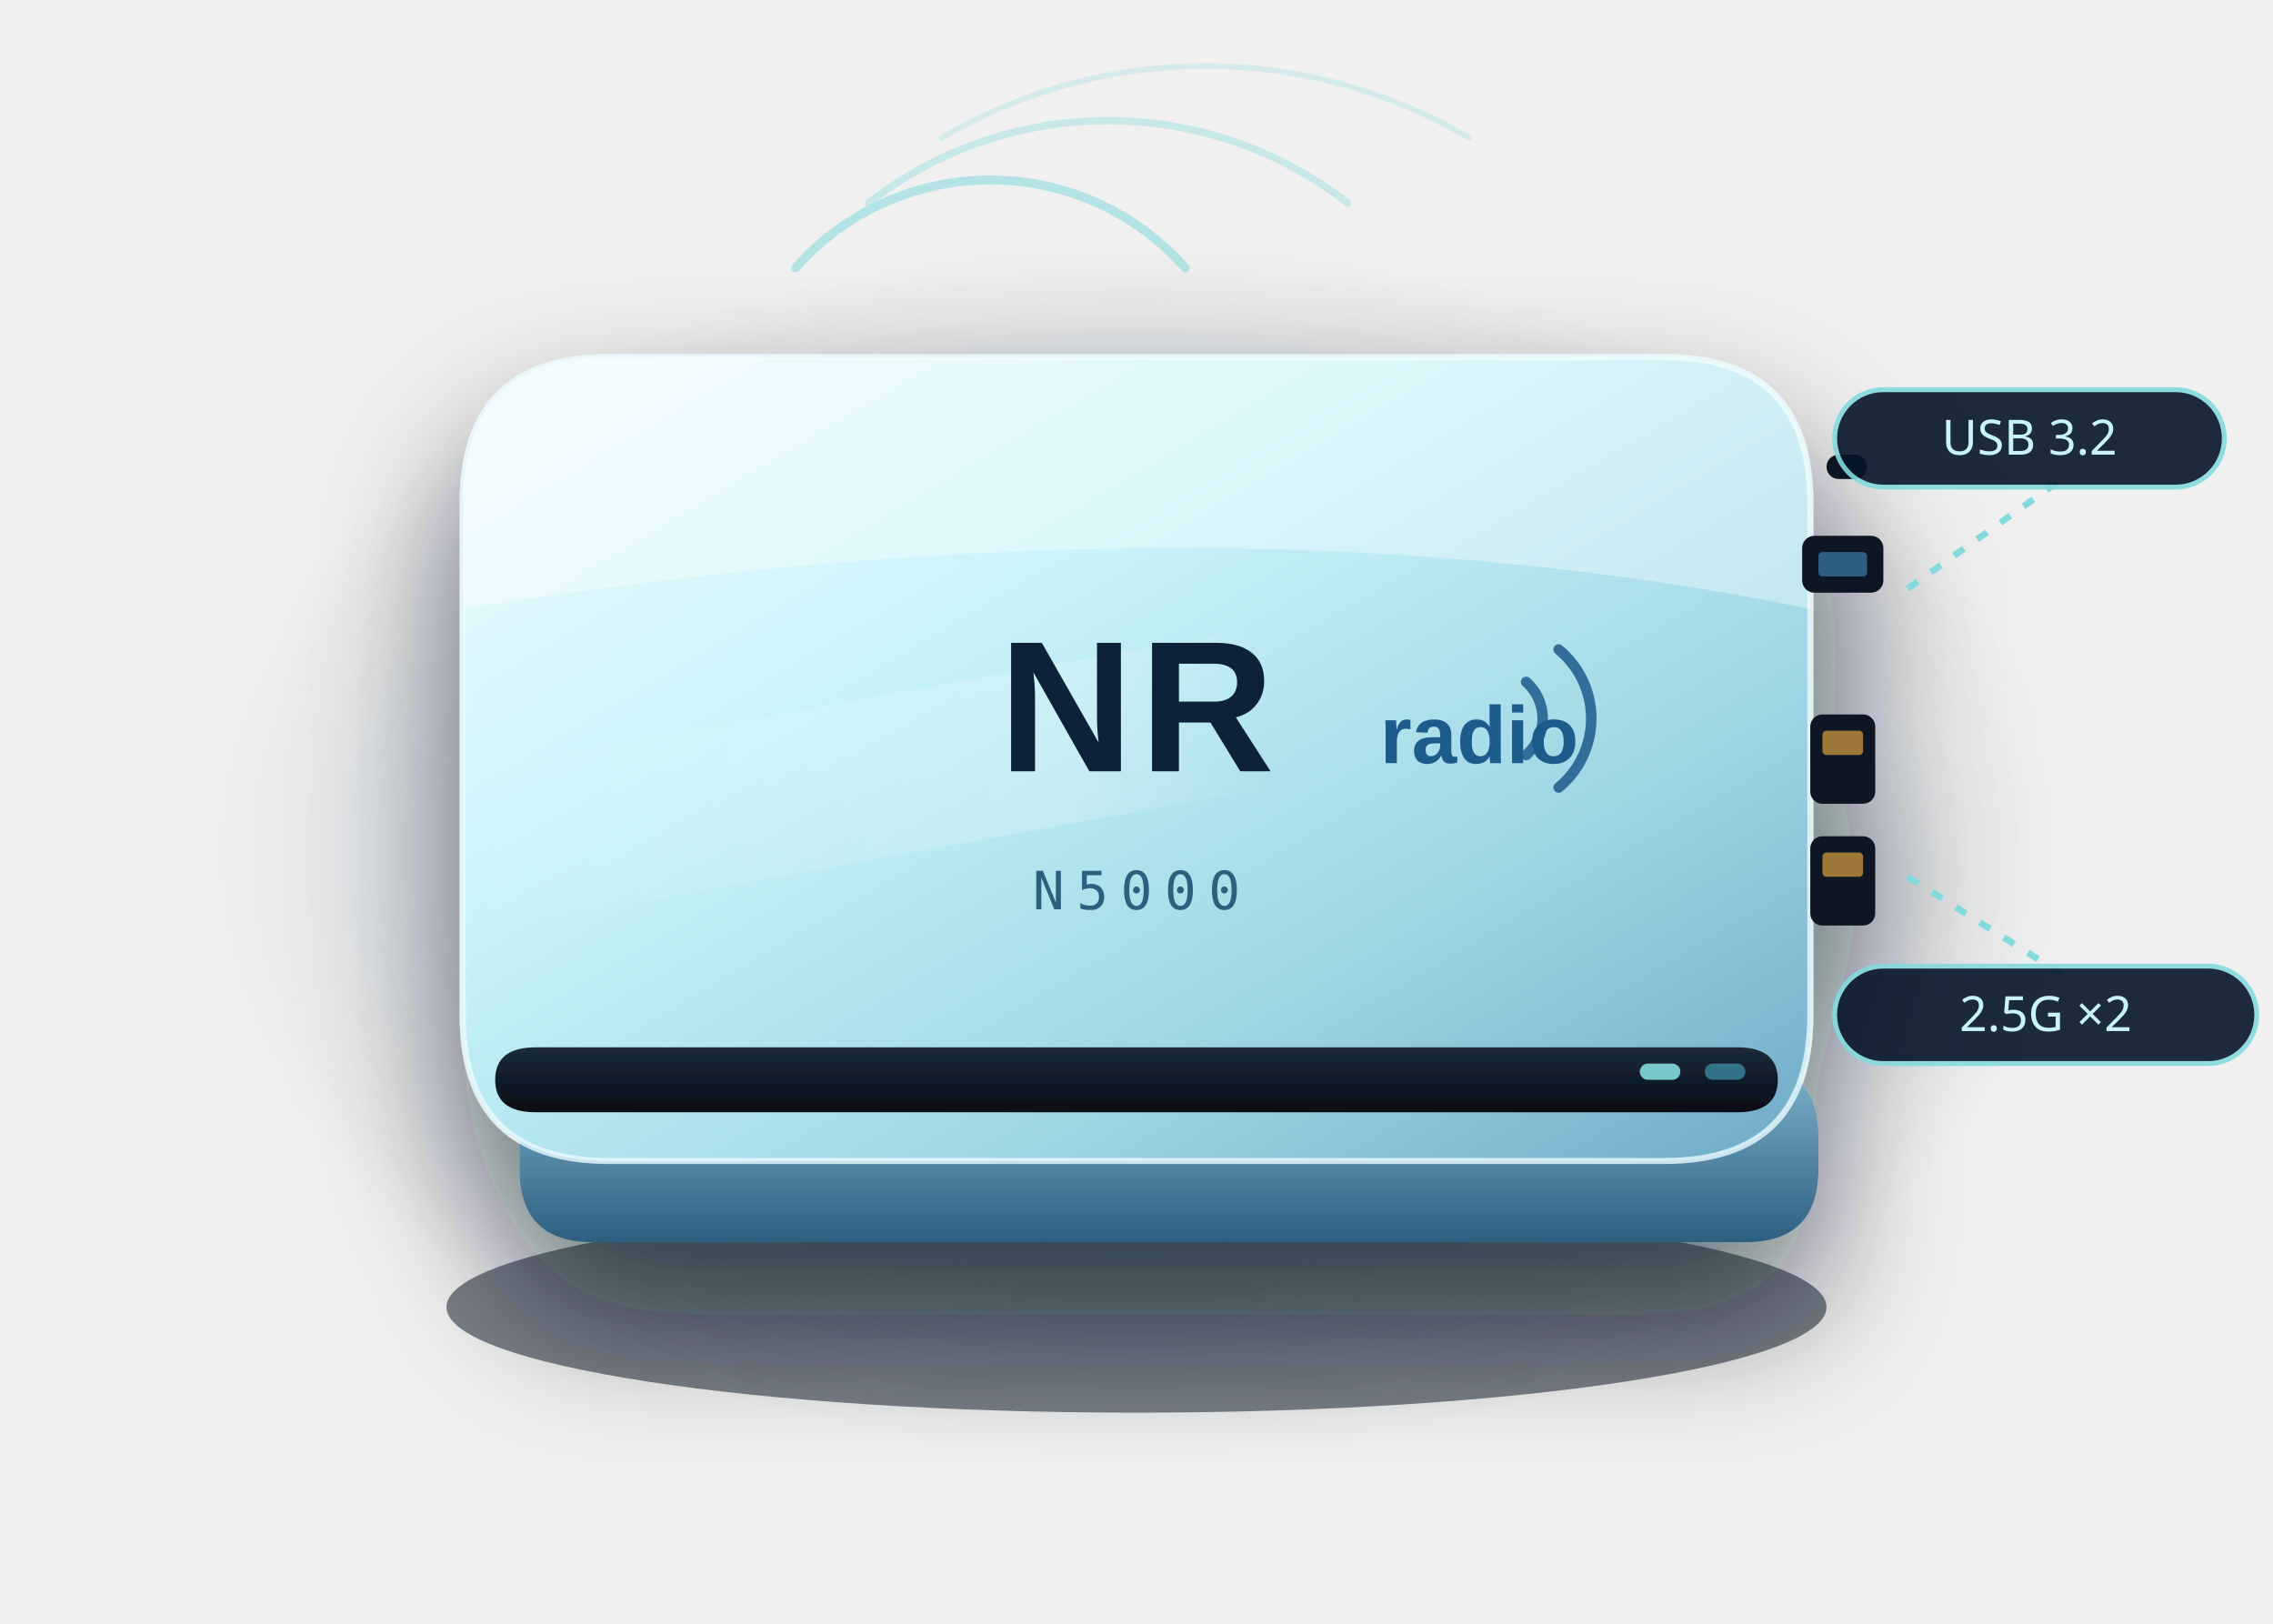
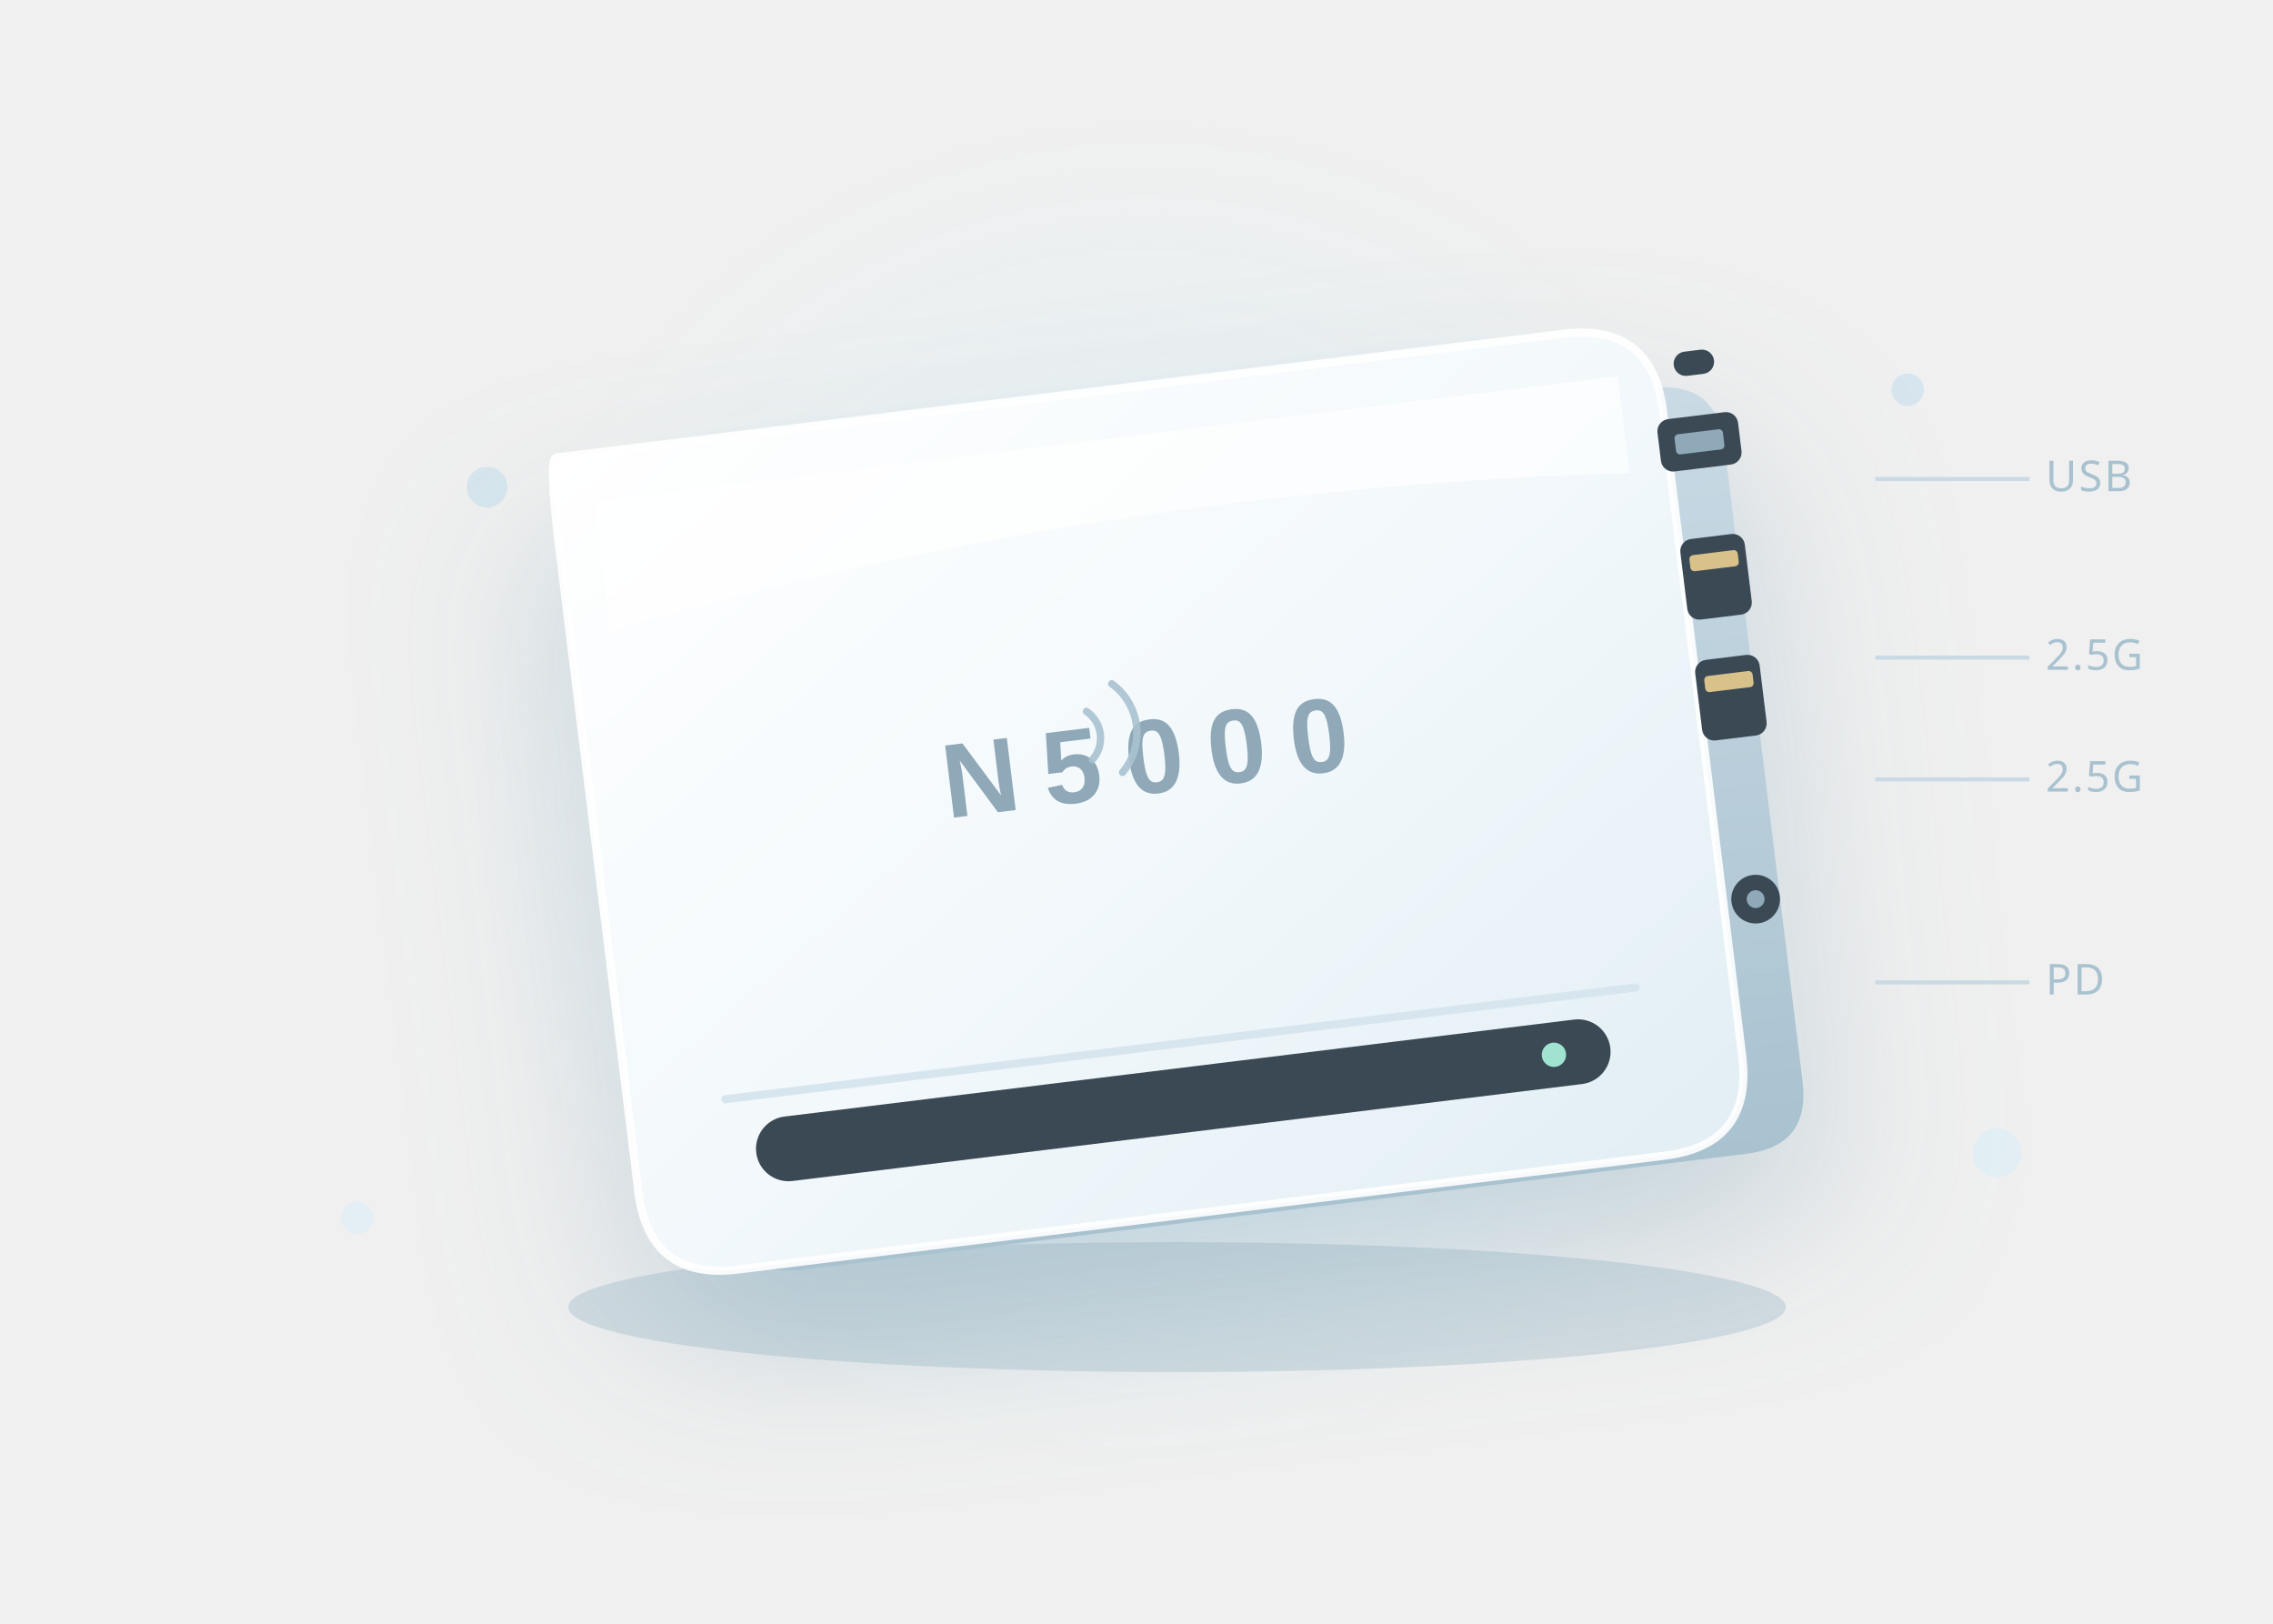
<svg xmlns="http://www.w3.org/2000/svg" viewBox="0 0 560 400" width="560" height="400">
  <defs>
-     <linearGradient id="metalTop" x1="0" y1="0" x2="1" y2="1">
-       <stop offset="0%" stop-color="#F4FBFF" />
-       <stop offset="35%" stop-color="#C8F4F9" />
-       <stop offset="70%" stop-color="#9FD6E4" />
-       <stop offset="100%" stop-color="#6FA9C6" />
+     <linearGradient id="topFace" x1="0" y1="0" x2="0.9" y2="1">
+       <stop offset="0%" stop-color="#FFFFFF" />
+       <stop offset="55%" stop-color="#F2F8FB" />
+       <stop offset="100%" stop-color="#E3EFF5" />
    </linearGradient>
-     <linearGradient id="metalSide" x1="0" y1="0" x2="0" y2="1">
-       <stop offset="0%" stop-color="#7FB4CC" />
-       <stop offset="100%" stop-color="#2E5F80" />
+     <linearGradient id="edgeFace" x1="0" y1="0" x2="0" y2="1">
+       <stop offset="0%" stop-color="#D7E6EE" />
+       <stop offset="100%" stop-color="#BFD4DF" />
    </linearGradient>
-     <linearGradient id="blackGlass" x1="0" y1="0" x2="0" y2="1">
-       <stop offset="0%" stop-color="#1B2B3A" />
-       <stop offset="100%" stop-color="#060D16" />
+     <linearGradient id="sideFace" x1="0" y1="0" x2="0" y2="1">
+       <stop offset="0%" stop-color="#C9DAE4" />
+       <stop offset="100%" stop-color="#A9C2D0" />
    </linearGradient>
    <radialGradient id="halo" cx="50%" cy="50%" r="50%">
-       <stop offset="0%" stop-color="#83D9DC" stop-opacity=".42" />
-       <stop offset="100%" stop-color="#0D2C54" stop-opacity="0" />
+       <stop offset="0%" stop-color="#DDF1F7" stop-opacity=".85" />
+       <stop offset="100%" stop-color="#DDF1F7" stop-opacity="0" />
    </radialGradient>
-     <linearGradient id="sheen" x1="0" y1="0" x2="1" y2="0">
-       <stop offset="0%" stop-color="#FFFFFF" stop-opacity="0" />
-       <stop offset="45%" stop-color="#FFFFFF" stop-opacity=".55" />
-       <stop offset="60%" stop-color="#FFFFFF" stop-opacity="0" />
-     </linearGradient>
-     <filter id="drop" x="-30%" y="-30%" width="160%" height="180%">
-       <feDropShadow dx="0" dy="18" stdDeviation="18" flood-color="#03101f" flood-opacity=".55" />
+     <filter id="soft" x="-40%" y="-40%" width="180%" height="200%">
+       <feDropShadow dx="0" dy="20" stdDeviation="22" flood-color="#7FA3B5" flood-opacity=".35" />
    </filter>
  </defs>
-   <ellipse cx="280" cy="210" rx="230" ry="150" fill="url(#halo)" />
-   <ellipse cx="280" cy="322" rx="170" ry="26" fill="#03101f" opacity=".5" />
-   <g filter="url(#drop)">
-     <path d="M128 262 L430 262 Q448 262 448 280 L448 288 Q448 306 430 306 L146 306 Q128 306 128 288 Z" fill="url(#metalSide)" />
-     <path d="M150 88 L410 88 Q446 88 446 124 L446 250 Q446 286 410 286 L150 286 Q114 286 114 250 L114 124 Q114 88 150 88 Z" fill="url(#metalTop)" stroke="#EAFBFF" stroke-opacity=".8" stroke-width="1.5" />
-     <path d="M150 88 L410 88 Q446 88 446 124 L446 150 Q300 120 114 150 L114 124 Q114 88 150 88 Z" fill="#FFFFFF" opacity=".35" />
-     <path d="M114 190 L446 130 L446 170 L114 230 Z" fill="url(#sheen)" opacity=".35" />
-     <g transform="translate(280 190)">
-       <text x="0" y="0" text-anchor="middle" font-family="Segoe UI, Arial, sans-serif" font-weight="800" font-size="46" fill="#0B2237" letter-spacing="1.5">NR</text>
-       <text x="60" y="-2" text-anchor="start" font-family="Segoe UI, Arial, sans-serif" font-weight="600" font-size="20" fill="#1E5B8C">radio</text>
-       <g stroke="#1E5B8C" stroke-width="2.6" fill="none" stroke-linecap="round" opacity=".85">
-         <path d="M96 -22 a12 12 0 0 1 0 18" />
-         <path d="M104 -30 a22 22 0 0 1 0 34" />
+   <circle cx="282" cy="196" r="168" fill="url(#halo)" />
+   <circle cx="120" cy="120" r="5" fill="#D7E6EE" />
+   <circle cx="470" cy="96" r="4" fill="#D7E6EE" />
+   <circle cx="492" cy="284" r="6" fill="#E3EFF5" />
+   <circle cx="88" cy="300" r="4" fill="#E3EFF5" />
+   <ellipse cx="290" cy="322" rx="150" ry="16" fill="#9FB8C6" opacity=".38" />
+   <g filter="url(#soft)" transform="rotate(-7 280 210)">
+     <path d="M170 112 L420 112 Q436 112 436 128 L436 286 Q436 302 420 302 L186 302 Q170 302 170 286 Z" fill="url(#sideFace)" />
+     <path d="M150 96 L400 96 Q422 96 422 118 L422 278 Q422 300 400 300 L170 300 Q148 300 148 278 L148 118 Q148 96 150 96 Z" fill="url(#topFace)" stroke="#FFFFFF" stroke-opacity=".9" stroke-width="2" />
+     <path d="M158 108 L412 108 L412 132 Q280 120 158 140 Z" fill="#FFFFFF" opacity=".65" />
+     <path d="M172 258 L398 258" stroke="#D7E6EE" stroke-width="2" stroke-linecap="round" />
+     <g transform="translate(285 196)">
+       <text x="0" y="0" text-anchor="middle" font-family="Segoe UI, Arial, sans-serif" font-weight="700" font-size="26" fill="#8FA9B8" letter-spacing="6">N5000</text>
+       <g stroke="#A9C2D0" stroke-width="1.8" fill="none" stroke-linecap="round" opacity=".9">
+         <path d="M-13 -22 a8 8 0 0 1 0 12" />
+         <path d="M-6 -28 a15 15 0 0 1 0 22" />
      </g>
-       <text x="0" y="34" text-anchor="middle" font-family="Consolas, monospace" font-size="13" fill="#2E5F80" letter-spacing="3">N5000</text>
    </g>
-     <path d="M132 258 L428 258 Q438 258 438 266 Q438 274 428 274 L132 274 Q122 274 122 266 Q122 258 132 258 Z" fill="url(#blackGlass)" />
-     <rect x="404" y="262" width="10" height="4" rx="2" fill="#83D9DC" opacity=".9" />
-     <rect x="420" y="262" width="10" height="4" rx="2" fill="#48A9C5" opacity=".6" />
+     <rect x="178" y="264" width="212" height="16" rx="8" fill="#2B3B47" opacity=".92" />
+     <circle cx="376" cy="272" r="3" fill="#9FE3D0" />
    <g>
-       <rect x="446" y="176" width="16" height="22" rx="3" fill="#0A1520" />
-       <rect x="449" y="180" width="10" height="6" rx="1" fill="#B98A3C" opacity=".85" />
-       <rect x="446" y="206" width="16" height="22" rx="3" fill="#0A1520" />
-       <rect x="449" y="210" width="10" height="6" rx="1" fill="#B98A3C" opacity=".85" />
-       <rect x="444" y="132" width="20" height="14" rx="3" fill="#0A1520" />
-       <rect x="448" y="136" width="12" height="6" rx="1" fill="#2E5F80" />
-       <rect x="450" y="112" width="10" height="6" rx="3" fill="#0A1520" />
+       <rect x="422" y="150" width="16" height="20" rx="3" fill="#3A4A55" />
+       <rect x="424" y="154" width="12" height="4" rx="1" fill="#D9C28A" />
+       <rect x="422" y="180" width="16" height="20" rx="3" fill="#3A4A55" />
+       <rect x="424" y="184" width="12" height="4" rx="1" fill="#D9C28A" />
+       <rect x="420" y="120" width="20" height="13" rx="3" fill="#3A4A55" />
+       <rect x="424" y="124" width="12" height="5" rx="1" fill="#8FA9B8" />
+       <rect x="426" y="104" width="10" height="6" rx="3" fill="#3A4A55" />
+       <circle cx="430" cy="240" r="6" fill="#3A4A55" />
+       <circle cx="430" cy="240" r="2.2" fill="#8FA9B8" />
    </g>
  </g>
-   <g font-family="Segoe UI, sans-serif" font-size="12" fill="#C8F4F9">
-     <path d="M470 145 L508 118" stroke="#83D9DC" stroke-width="1.6" stroke-dasharray="3 4" />
-     <rect x="452" y="96" width="96" height="24" rx="12" fill="#061428" opacity=".9" stroke="#83D9DC" stroke-width="1.2" />
-     <text x="500" y="112" text-anchor="middle">USB 3.2</text>
-     <path d="M470 216 L508 240" stroke="#83D9DC" stroke-width="1.6" stroke-dasharray="3 4" />
-     <rect x="452" y="238" width="104" height="24" rx="12" fill="#061428" opacity=".9" stroke="#83D9DC" stroke-width="1.2" />
-     <text x="504" y="254" text-anchor="middle">2.5G ×2</text>
-   </g>
-   <g stroke="#83D9DC" fill="none" stroke-linecap="round" opacity=".55">
-     <path d="M196 66 a64 64 0 0 1 96 0" stroke-width="2.2" />
-     <path d="M214 50 a96 96 0 0 1 118 0" stroke-width="1.8" opacity=".7" />
-     <path d="M232 34 a128 128 0 0 1 130 0" stroke-width="1.4" opacity=".45" />
+   <g font-family="Segoe UI, sans-serif" font-size="10.5" fill="#A9C2D0" letter-spacing=".5">
+     <line x1="462" y1="118" x2="500" y2="118" stroke="#C9DAE4" stroke-width="1" />
+     <text x="504" y="121">USB</text>
+     <line x1="462" y1="162" x2="500" y2="162" stroke="#C9DAE4" stroke-width="1" />
+     <text x="504" y="165">2.5G</text>
+     <line x1="462" y1="192" x2="500" y2="192" stroke="#C9DAE4" stroke-width="1" />
+     <text x="504" y="195">2.5G</text>
+     <line x1="462" y1="242" x2="500" y2="242" stroke="#C9DAE4" stroke-width="1" />
+     <text x="504" y="245">PD</text>
  </g>
</svg>
